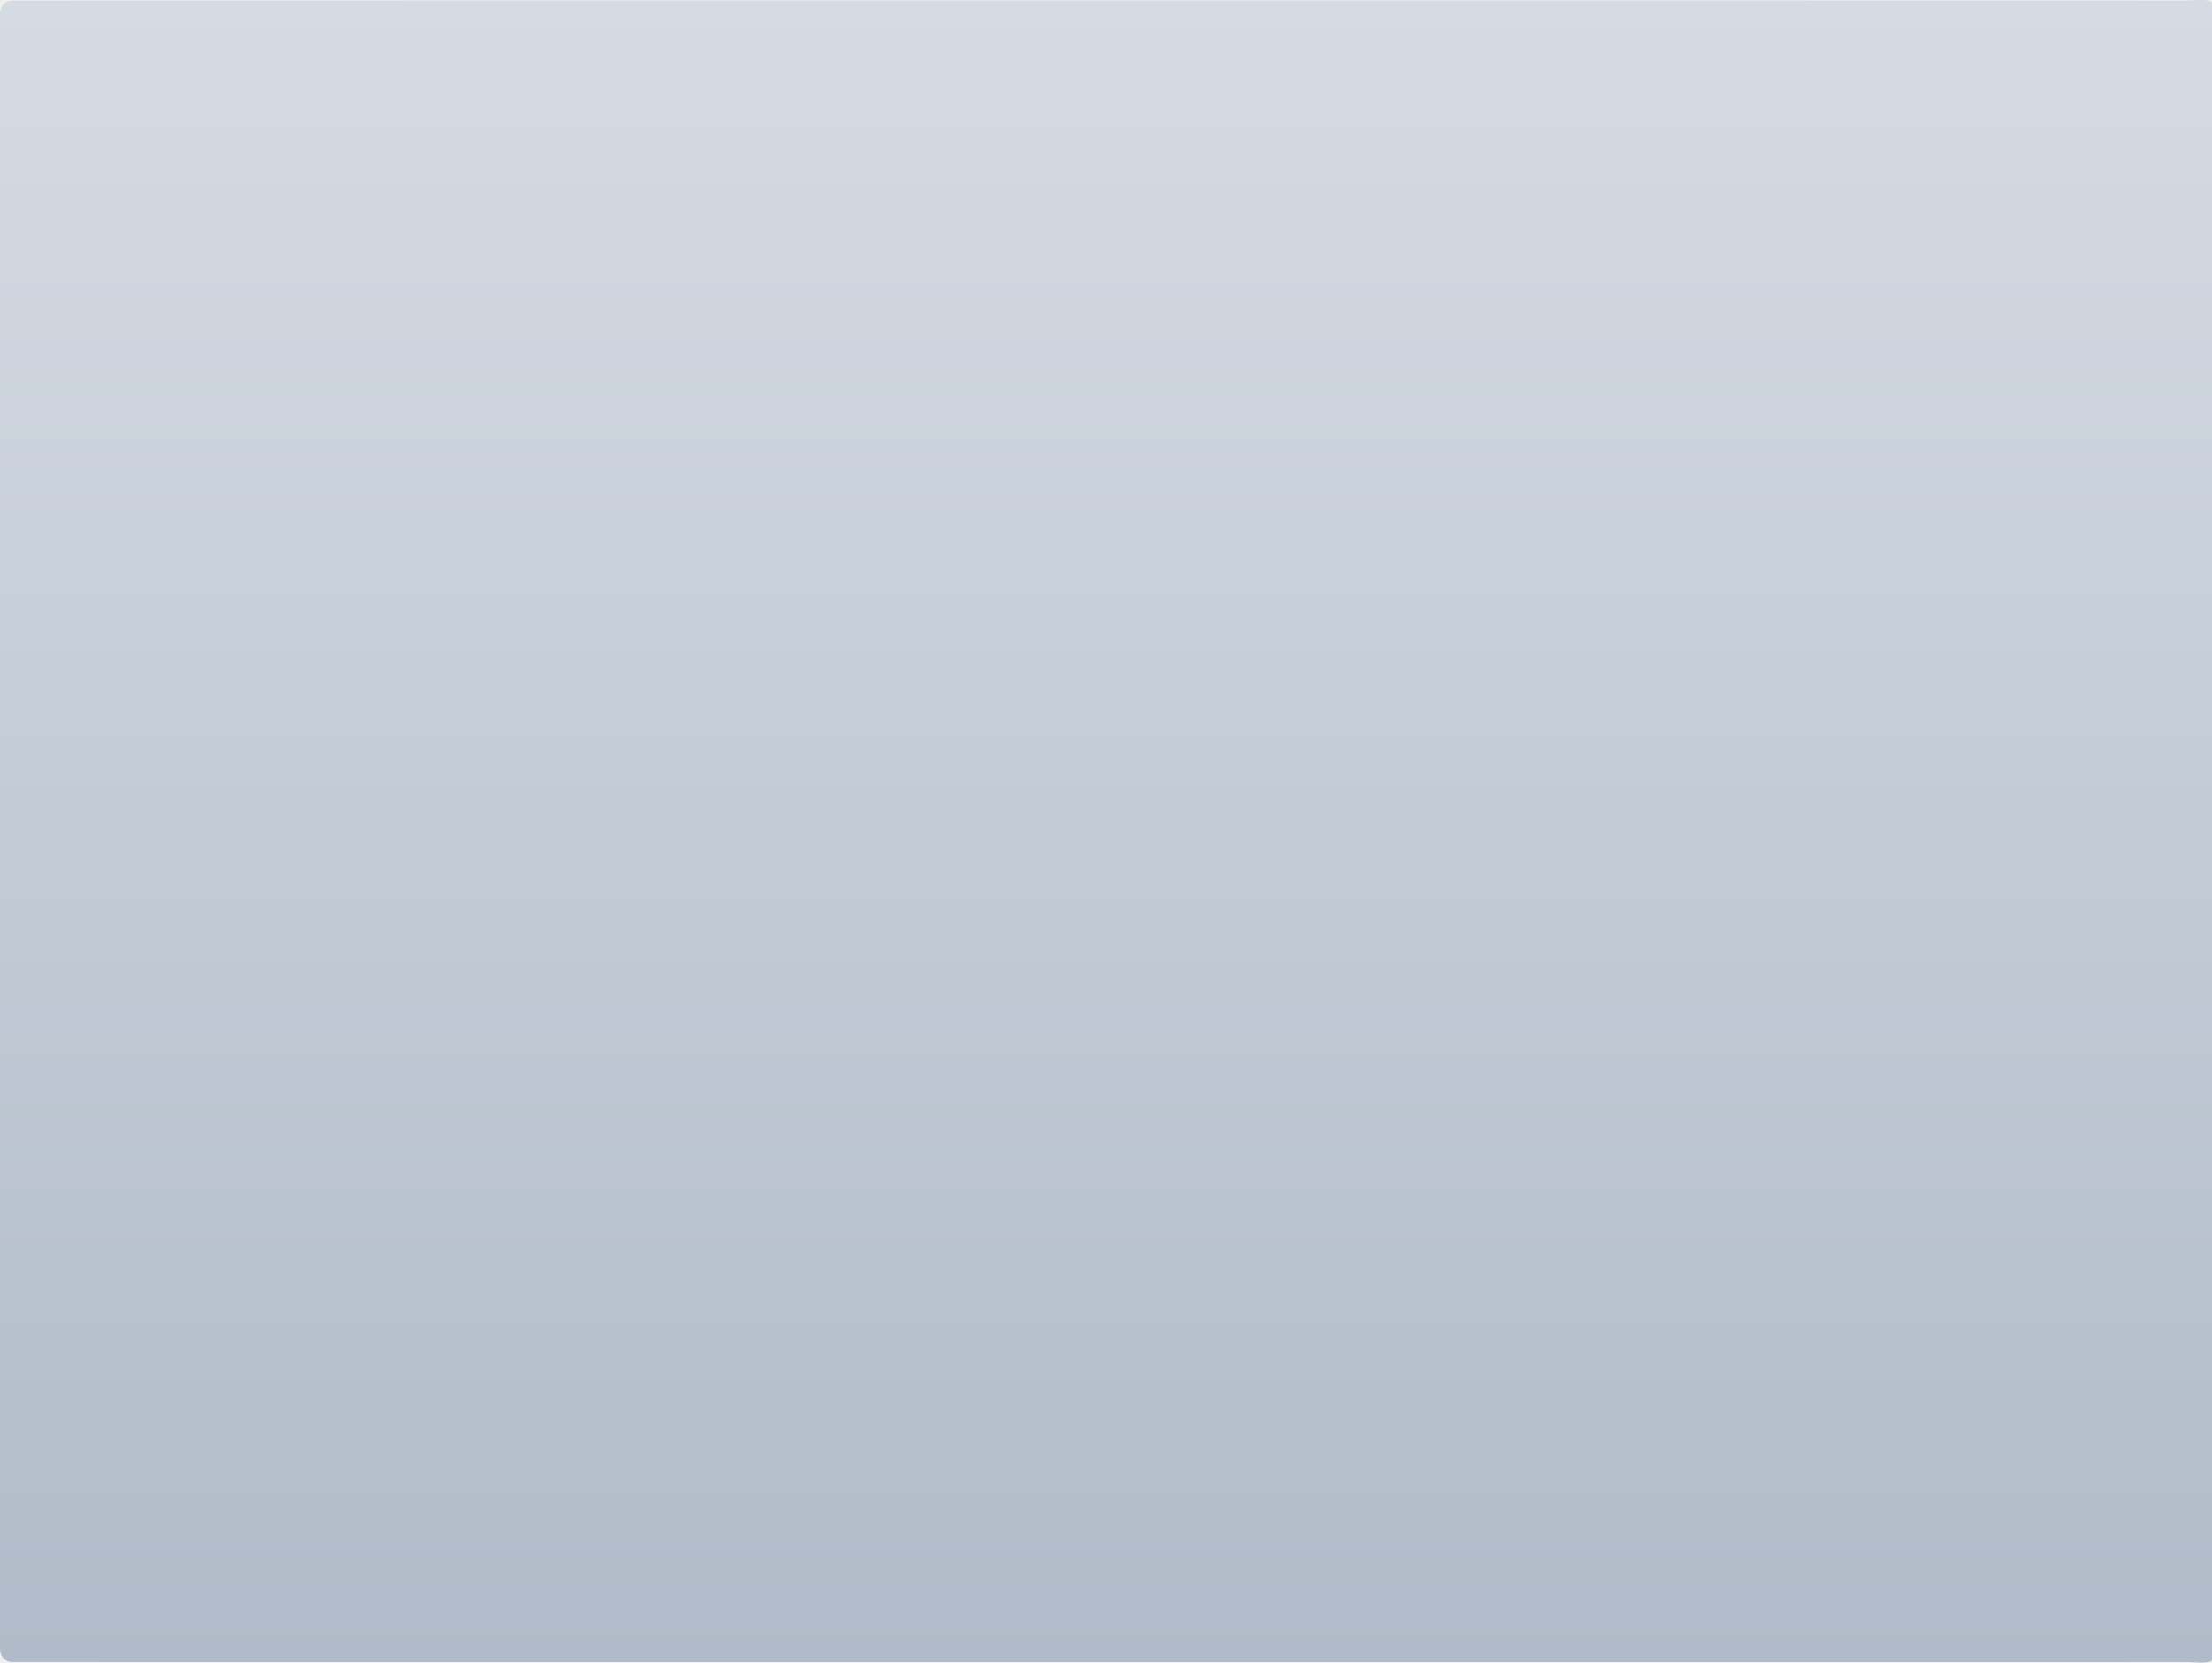
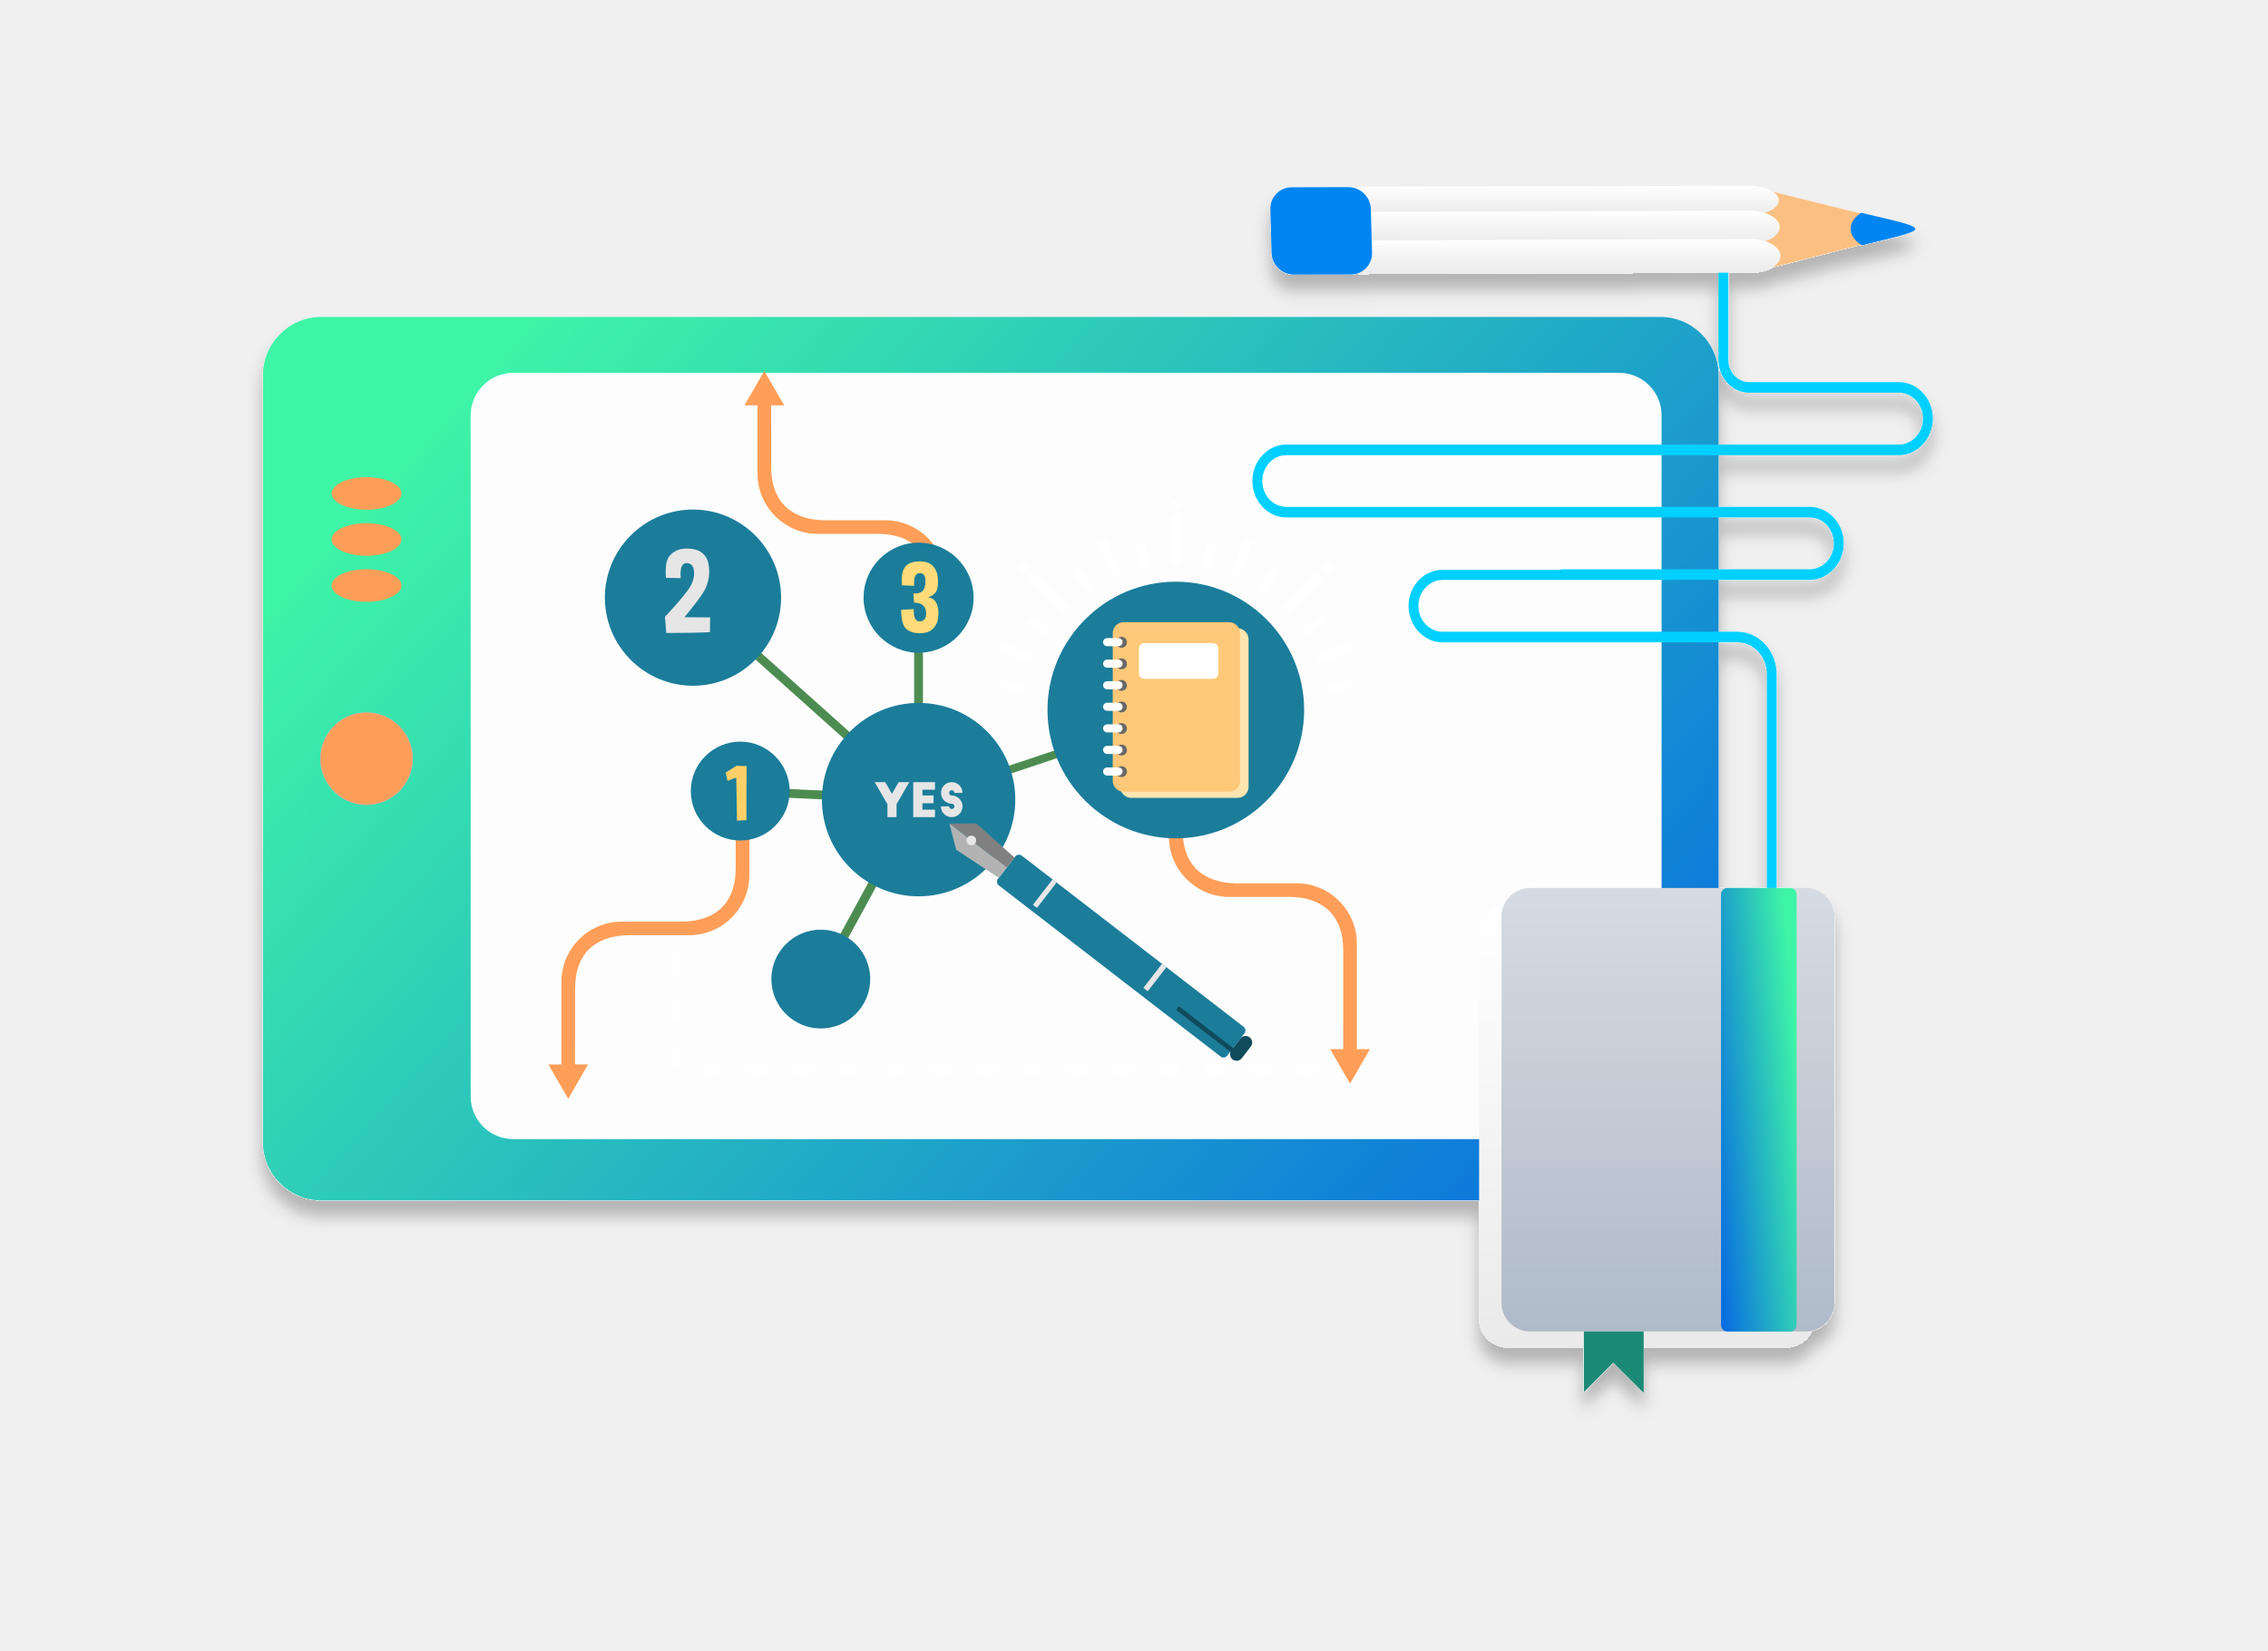
- <svg xmlns="http://www.w3.org/2000/svg" width="552" height="415" viewBox="0 0 552 415" fill="none">
-   <path d="M0 3.48C0 1.617 1.157 0.142 3.021 0.142H8.755L28.552 0.137L101.628 0.125H450.941L527.747 0.139L545.545 0.142C547.053 0.142 550.398 -0.258 551.7 0.286C551.882 0.368 551.999 0.549 551.999 0.749V414.248C551.999 414.449 551.882 414.632 551.7 414.716C550.398 415.259 547.053 414.858 545.545 414.858L527.747 414.862L450.941 414.874H101.629L28.553 414.862L8.756 414.858H3.021C1.157 414.858 0 413.381 0 411.517V3.48Z" fill="url(#paint0_linear_51_19149)" />
+ <svg xmlns="http://www.w3.org/2000/svg" width="441" height="321" viewBox="0 0 441 321" fill="none">
+   <g filter="url(#filter0_d_51_19152)" transform="matrix(0.75 0 0 0.75 48.13 36.13)">
+     <path fill-rule="evenodd" clip-rule="evenodd" d="M19.123 34H366.276C374.587 34 381.399 40.806 381.399 49.153V247.942C381.399 256.253 374.593 263.065 366.276 263.065H19.123C10.806 263.065 4 256.259 4 247.942V49.153C4 40.8 10.806 34 19.123 34Z" fill="url(#paint0_linear_51_19152)" />
+     <path fill-rule="evenodd" clip-rule="evenodd" d="M68.884 48.484H355.583C361.651 48.484 366.614 53.448 366.614 59.516V236.143C366.614 242.211 361.651 247.175 355.583 247.175H68.884C62.816 247.175 57.852 242.211 57.852 236.143V59.516C57.852 53.448 62.816 48.484 68.884 48.484Z" fill="#FDFDFD" />
+     <path fill-rule="evenodd" clip-rule="evenodd" d="M30.858 160.434C37.397 160.434 42.761 155.104 42.761 148.53C42.761 141.957 37.397 136.627 30.858 136.627C24.319 136.627 18.954 141.957 18.954 148.53C18.954 155.104 24.284 160.434 30.858 160.434Z" fill="#FF9E58" stroke="#FAA199" stroke-width="0.2" stroke-miterlimit="10" />
+     <path fill-rule="evenodd" clip-rule="evenodd" d="M30.858 75.54C35.851 75.54 39.914 77.452 39.914 79.766C39.914 82.079 35.857 83.991 30.858 83.991C25.86 83.991 21.803 82.079 21.803 79.766C21.803 77.452 25.825 75.54 30.858 75.54ZM30.858 99.417C35.851 99.417 39.914 101.329 39.914 103.642C39.914 105.955 35.857 107.868 30.858 107.868C25.86 107.868 21.803 105.99 21.803 103.642C21.803 101.294 25.825 99.417 30.858 99.417ZM30.858 87.478C35.851 87.478 39.914 89.391 39.914 91.704C39.914 94.017 35.857 95.929 30.858 95.929C25.86 95.929 21.803 94.017 21.803 91.704C21.803 89.391 25.825 87.478 30.858 87.478Z" fill="#FF9E58" />
+     <path fill-rule="evenodd" clip-rule="evenodd" d="M99.221 190.78H112.726C120.996 190.684 126.569 186.307 126.569 176.937V174.419V166.31C127.748 166.374 128.912 166.488 130.106 166.648V178.7C130.106 187.293 123.079 194.305 114.503 194.305H98.769C90.481 194.402 84.925 198.796 84.925 208.166V222.009H84.911V227.808H88.287L85.719 232.266L83.151 236.725L80.566 232.266L77.998 227.808H81.389V206.389C81.389 197.813 88.398 190.783 96.992 190.783H99.221V190.78Z" fill="#FF9E58" />
+     <path fill-rule="evenodd" clip-rule="evenodd" d="M150.056 90.242H163.561C171.831 90.338 177.404 94.715 177.404 104.085V106.606H177.422V113.487C178.583 113.423 179.765 113.309 180.944 113.149V102.325C180.944 93.732 173.917 86.72 165.341 86.72H149.607C141.337 86.623 135.763 82.229 135.763 72.876V62.716H135.746V56.918H139.137L136.551 52.459L133.983 48L131.415 52.459L128.83 56.918H132.221V74.639C132.221 83.218 139.248 90.245 147.827 90.245H150.056V90.242Z" fill="#FF9E58" />
+     <path fill-rule="evenodd" clip-rule="evenodd" d="M269.752 180.848H256.264C247.995 180.751 242.421 176.357 242.421 167.005V164.486H242.407V157.605C241.242 157.67 240.063 157.783 238.885 157.944V168.767C238.885 177.343 245.911 184.37 254.49 184.37H270.224C278.494 184.466 284.068 188.861 284.068 198.213V218.05H284.082V223.848H280.692L283.277 228.307L285.845 232.766L288.413 228.307L290.998 223.848H287.604V196.454C287.604 187.874 280.578 180.848 272.002 180.848H269.755H269.752Z" fill="#FF9E58" />
+     <path d="M147.63 205.125L172.104 160.202L127.682 158.069L127.793 155.79L170.829 157.859L114.726 107.639L116.229 105.94L172.83 156.615V106.781H175.109V157.794L240.675 135.923L242.21 135.632L242 137.181L239.546 138.442L174.721 160.17L149.617 206.222L147.63 205.125Z" fill="#4D8C51" />
+     <path fill-rule="evenodd" clip-rule="evenodd" d="M115.486 129.625C128.054 129.625 138.329 119.368 138.329 106.782C138.329 94.196 128.054 83.939 115.486 83.939C102.918 83.939 92.644 94.214 92.644 106.782C92.644 119.35 102.901 129.625 115.486 129.625Z" fill="#1B7D9A" />
+     <path fill-rule="evenodd" clip-rule="evenodd" d="M173.979 121.062C181.828 121.062 188.242 114.648 188.242 106.781C188.242 98.914 181.828 92.518 173.979 92.518C166.129 92.518 159.715 98.931 159.715 106.781C159.715 114.631 166.111 121.062 173.979 121.062Z" fill="#1B7D9A" />
+     <path fill-rule="evenodd" clip-rule="evenodd" d="M173.98 184.221C187.792 184.221 199.049 172.963 199.049 159.152C199.049 145.341 187.792 134.08 173.98 134.08C160.169 134.08 148.908 145.338 148.908 159.152C148.908 172.966 160.166 184.221 173.98 184.221Z" fill="#1B7D9A" />
+     <path fill-rule="evenodd" clip-rule="evenodd" d="M148.632 218.485C155.691 218.485 161.442 212.733 161.442 205.675C161.442 198.616 155.691 192.864 148.632 192.864C141.573 192.864 135.807 198.616 135.807 205.675C135.807 212.733 141.573 218.485 148.632 218.485Z" fill="#1B7D9A" />
+     <path fill-rule="evenodd" clip-rule="evenodd" d="M127.73 169.747C134.789 169.747 140.555 163.981 140.555 156.937C140.555 149.893 134.789 144.112 127.73 144.112C120.672 144.112 114.92 149.878 114.92 156.937C114.92 163.996 120.686 169.747 127.73 169.747Z" fill="#1B7D9A" />
+     <path fill-rule="evenodd" clip-rule="evenodd" d="M240.677 169.184C258.994 169.184 273.937 154.241 273.937 135.924C273.937 117.607 258.994 102.646 240.677 102.646C222.36 102.646 207.399 117.59 207.399 135.924C207.399 154.258 222.343 169.184 240.677 169.184Z" fill="#1B7D9A" />
+     <path fill-rule="evenodd" clip-rule="evenodd" d="M171.572 154.611H168.826L167.066 157.649L165.339 154.611H162.593L165.905 160.345V163.689H168.263V160.345L171.575 154.611H171.572ZM172.59 163.689H178.228V161.752H174.98V160.089H177.854V158.069H174.98V156.584H178.228V154.614H172.59V163.692V163.689ZM185.368 157.392C185.368 155.857 184.125 154.614 182.573 154.614C181.021 154.614 179.795 155.857 179.795 157.41C179.795 158.962 181.023 160.205 182.573 160.205C182.944 160.205 183.267 160.512 183.267 160.9C183.267 161.288 182.944 161.577 182.573 161.577C182.202 161.577 181.893 161.27 181.893 160.882H179.777C179.777 162.481 181.021 163.692 182.573 163.692C184.125 163.692 185.368 162.464 185.368 160.914C185.368 160.252 185.144 159.654 184.77 159.169C184.254 158.507 183.463 158.087 182.573 158.087C182.202 158.087 181.893 157.78 181.893 157.392C181.893 157.004 182.199 156.715 182.573 156.715C182.946 156.715 183.267 157.022 183.267 157.41L185.368 157.392Z" fill="#E6E6E6" />
+     <path fill-rule="evenodd" clip-rule="evenodd" d="M169.649 103.584C169.617 103.149 169.6 102.729 169.6 102.341C169.6 101.001 169.792 99.965 170.198 99.256C170.715 98.319 171.555 97.753 172.734 97.529C173.3 97.432 173.849 97.368 174.365 97.368C174.882 97.368 175.398 97.432 175.882 97.546C176.804 97.774 177.563 98.29 178.112 99.081C178.678 99.872 178.97 100.954 179.016 102.329V102.717C179.016 103.896 178.838 104.768 178.468 105.317C178.048 105.93 177.371 106.4 176.431 106.706C177.207 106.82 177.805 107.109 178.191 107.561C178.579 108.013 178.853 108.611 178.999 109.353C179.095 109.79 179.127 110.24 179.127 110.742C179.127 111.162 179.095 111.597 179.046 112.081C178.917 113.132 178.479 114.036 177.753 114.812C177.026 115.571 175.912 115.977 174.394 116.009H174.202C172.781 116.009 171.648 115.638 170.793 114.894C169.921 114.135 169.469 112.519 169.469 110.015V109.933L172.731 109.755V110.176C172.731 111.935 173.183 112.84 174.105 112.907C174.187 112.907 174.251 112.924 174.298 112.924C175.17 112.924 175.704 112.455 175.879 111.535C175.929 111.276 175.944 111.019 175.944 110.791C175.944 110.129 175.766 109.548 175.378 109.064C174.861 108.401 174.003 108.077 172.792 108.077L172.646 105.688H173.049C174.099 105.688 174.826 105.396 175.214 104.783C175.585 104.217 175.763 103.49 175.763 102.586C175.763 102.425 175.763 102.23 175.745 102.052C175.664 100.969 175.179 100.435 174.292 100.435H174.132C173.244 100.499 172.807 101.372 172.807 103.085C172.807 103.277 172.807 103.505 172.821 103.73L169.641 103.584H169.649Z" fill="#FFDB79" />
+     <path fill-rule="evenodd" clip-rule="evenodd" d="M108.478 101.646C108.429 101.033 108.414 100.467 108.414 99.95C108.414 98.123 108.738 96.816 109.4 96.008C110.255 94.975 111.323 94.359 112.648 94.149C113.115 94.085 113.57 94.053 114.023 94.053C114.831 94.053 115.607 94.166 116.348 94.391C117.495 94.747 118.382 95.442 118.98 96.492C119.447 97.379 119.692 98.494 119.692 99.851C119.692 100.125 119.675 100.4 119.675 100.691C119.546 102.451 119.03 104.068 118.093 105.538C117.157 107.009 115.54 109.125 113.264 111.856L119.935 111.905L119.885 115.734C116.961 115.88 113.197 115.944 108.577 115.944L108.221 111.76C110.999 108.771 112.972 106.478 114.151 104.861C115.234 103.376 115.782 101.937 115.782 100.499V100.128C115.668 98.593 115.023 97.817 113.845 97.817H113.795C112.777 97.849 112.26 98.786 112.26 100.613C112.26 100.951 112.278 101.325 112.31 101.727L108.481 101.646H108.478Z" fill="#E6E6E6" />
+     <path fill-rule="evenodd" clip-rule="evenodd" d="M129.412 150.444C129.362 153.578 129.348 156.695 129.348 159.814C129.348 161.363 129.348 162.916 129.362 164.465L126.891 164.597C126.841 160.608 126.777 156.89 126.713 153.482C126.164 153.596 125.402 153.884 124.451 154.322L123.967 152.142L126.73 150.383L129.412 150.447V150.444Z" fill="#FFD068" />
+     <path fill-rule="evenodd" clip-rule="evenodd" d="M226.252 155.839V117.586C226.252 116.019 227.545 114.727 229.112 114.727H256.688C258.255 114.727 259.53 116.019 259.53 117.586V155.839C259.53 157.406 258.255 158.699 256.688 158.699H229.112C227.545 158.699 226.252 157.406 226.252 155.839Z" fill="#FFE5AF" />
+     <path fill-rule="evenodd" clip-rule="evenodd" d="M224.312 154.273V115.973C224.312 114.424 225.587 113.146 227.14 113.146H254.488C256.037 113.146 257.315 114.421 257.315 115.973V154.273C257.315 155.825 256.04 157.1 254.488 157.1H227.14C225.59 157.1 224.312 155.825 224.312 154.273Z" fill="#FEC878" />
+     <path fill-rule="evenodd" clip-rule="evenodd" d="M232.534 118.559H250.255C251.046 118.559 251.708 119.203 251.708 119.997V126.394C251.708 127.184 251.046 127.832 250.255 127.832H232.534C231.743 127.832 231.095 127.184 231.095 126.394V119.997C231.095 119.206 231.74 118.559 232.534 118.559Z" fill="white" />
+     <path fill-rule="evenodd" clip-rule="evenodd" d="M225.17 151.901C225.17 151.11 225.8 150.479 226.576 150.479C227.353 150.479 227.998 151.11 227.998 151.901C227.998 152.691 227.367 153.307 226.576 153.307C225.786 153.307 225.17 152.677 225.17 151.901Z" fill="#686868" />
+     <path fill-rule="evenodd" clip-rule="evenodd" d="M221.808 151.851C221.808 151.271 222.292 150.801 222.876 150.801H225.8C226.38 150.801 226.868 151.271 226.868 151.851C226.868 152.432 226.383 152.902 225.8 152.902H222.876C222.295 152.902 221.808 152.432 221.808 151.851Z" fill="white" />
+     <path fill-rule="evenodd" clip-rule="evenodd" d="M225.17 146.309C225.17 145.518 225.8 144.888 226.576 144.888C227.353 144.888 227.998 145.518 227.998 146.309C227.998 147.1 227.367 147.715 226.576 147.715C225.786 147.715 225.17 147.085 225.17 146.309Z" fill="#686868" />
+     <path fill-rule="evenodd" clip-rule="evenodd" d="M221.808 146.262C221.808 145.682 222.292 145.212 222.876 145.212H225.8C226.38 145.212 226.868 145.682 226.868 146.262C226.868 146.843 226.383 147.313 225.8 147.313H222.876C222.295 147.313 221.808 146.843 221.808 146.262Z" fill="white" />
+     <path fill-rule="evenodd" clip-rule="evenodd" d="M225.17 140.721C225.17 139.93 225.8 139.3 226.576 139.3C227.353 139.3 227.998 139.93 227.998 140.721C227.998 141.512 227.367 142.127 226.576 142.127C225.786 142.127 225.17 141.497 225.17 140.721Z" fill="#686868" />
+     <path fill-rule="evenodd" clip-rule="evenodd" d="M221.808 140.672C221.808 140.091 222.292 139.621 222.876 139.621H225.8C226.38 139.621 226.868 140.088 226.868 140.672C226.868 141.252 226.383 141.722 225.8 141.722H222.876C222.295 141.722 221.808 141.252 221.808 140.672Z" fill="white" />
+     <path fill-rule="evenodd" clip-rule="evenodd" d="M225.17 135.13C225.17 134.339 225.8 133.709 226.576 133.709C227.353 133.709 227.998 134.339 227.998 135.13C227.998 135.921 227.367 136.537 226.576 136.537C225.786 136.537 225.17 135.906 225.17 135.13Z" fill="#686868" />
+     <path fill-rule="evenodd" clip-rule="evenodd" d="M221.808 135.083C221.808 134.502 222.292 134.032 222.876 134.032H225.8C226.38 134.032 226.868 134.502 226.868 135.083C226.868 135.663 226.383 136.133 225.8 136.133H222.876C222.295 136.133 221.808 135.663 221.808 135.083Z" fill="white" />
+     <path fill-rule="evenodd" clip-rule="evenodd" d="M225.17 129.542C225.17 128.751 225.8 128.121 226.576 128.121C227.353 128.121 227.998 128.751 227.998 129.542C227.998 130.333 227.367 130.949 226.576 130.949C225.786 130.949 225.17 130.318 225.17 129.542Z" fill="#686868" />
+     <path fill-rule="evenodd" clip-rule="evenodd" d="M221.808 129.493C221.808 128.912 222.292 128.442 222.876 128.442H225.8C226.38 128.442 226.868 128.909 226.868 129.493C226.868 130.074 226.383 130.543 225.8 130.543H222.876C222.295 130.543 221.808 130.074 221.808 129.493Z" fill="white" />
+     <path fill-rule="evenodd" clip-rule="evenodd" d="M225.17 123.954C225.17 123.164 225.8 122.533 226.576 122.533C227.353 122.533 227.998 123.164 227.998 123.954C227.998 124.745 227.367 125.358 226.576 125.358C225.786 125.358 225.17 124.728 225.17 123.954Z" fill="#686868" />
+     <path fill-rule="evenodd" clip-rule="evenodd" d="M221.808 123.904C221.808 123.323 222.292 122.854 222.876 122.854H225.8C226.38 122.854 226.868 123.323 226.868 123.904C226.868 124.485 226.383 124.955 225.8 124.955H222.876C222.295 124.955 221.808 124.485 221.808 123.904Z" fill="white" />
+     <path fill-rule="evenodd" clip-rule="evenodd" d="M225.17 118.362C225.17 117.572 225.8 116.941 226.576 116.941C227.353 116.941 227.998 117.572 227.998 118.362C227.998 119.153 227.367 119.769 226.576 119.769C225.786 119.769 225.17 119.139 225.17 118.362Z" fill="#686868" />
+     <path fill-rule="evenodd" clip-rule="evenodd" d="M221.808 118.316C221.808 117.735 222.292 117.266 222.876 117.266H225.8C226.38 117.266 226.868 117.735 226.868 118.316C226.868 118.897 226.383 119.367 225.8 119.367H222.876C222.295 119.367 221.808 118.897 221.808 118.316Z" fill="white" />
+     <path fill-rule="evenodd" clip-rule="evenodd" d="M194.784 181.396L252.291 225.771C252.807 226.174 253.566 226.077 253.971 225.561L258.462 219.745C258.865 219.211 258.769 218.453 258.252 218.05L200.728 173.675C200.212 173.272 199.453 173.369 199.048 173.885L194.557 179.701C194.154 180.235 194.25 180.993 194.784 181.396Z" fill="#1B7D9A" />
+     <path fill-rule="evenodd" clip-rule="evenodd" d="M198.823 174.174L188.969 165.323L181.975 165.355L196.804 176.791L198.823 174.174Z" fill="#808080" />
+     <path fill-rule="evenodd" clip-rule="evenodd" d="M194.77 179.423L183.72 172.14L181.975 165.355L196.804 176.791L194.77 179.423Z" fill="#B3B3B3" />
+     <path fill-rule="evenodd" clip-rule="evenodd" d="M188.42 168.731C188.969 169.166 189.065 169.96 188.645 170.508C188.225 171.057 187.434 171.156 186.885 170.736C186.337 170.316 186.223 169.525 186.658 168.976C187.078 168.41 187.869 168.314 188.417 168.734L188.42 168.731Z" fill="#E6E6E6" />
+     <path fill-rule="evenodd" clip-rule="evenodd" d="M259.802 220.777C260.546 221.358 260.689 222.426 260.109 223.167L257.765 226.205C257.199 226.932 256.134 227.077 255.39 226.511C254.646 225.931 254.518 224.863 255.084 224.121L257.427 221.084C257.993 220.34 259.076 220.211 259.802 220.777Z" fill="#104B5C" />
+     <path fill-rule="evenodd" clip-rule="evenodd" d="M256.652 224.429L241.467 212.716L240.726 213.67L255.908 225.38L256.652 224.429Z" fill="#104B5C" />
+     <path d="M237.08 201.724L232.261 207.972L233.391 208.843L238.21 202.596L237.08 201.724Z" fill="#E6E6E6" />
+     <path fill-rule="evenodd" clip-rule="evenodd" d="M208.71 179.829L209.76 180.634L204.671 187.226L203.621 186.418L208.71 179.829Z" fill="#E6E6E6" />
+     <path d="M109.382 200.471C109.382 199.648 110.062 198.985 110.867 198.985C111.673 198.985 112.352 199.648 112.352 200.471V203.444C112.352 204.252 111.69 204.929 110.867 204.929C110.044 204.929 109.382 204.25 109.382 203.444V200.471ZM276.102 227.804C276.925 227.804 277.587 228.466 277.587 229.289C277.587 230.112 276.925 230.775 276.102 230.775H273.146C272.323 230.775 271.661 230.112 271.661 229.289C271.661 228.466 272.323 227.804 273.146 227.804H276.102ZM264.229 227.804C265.051 227.804 265.714 228.466 265.714 229.289C265.714 230.112 265.051 230.775 264.229 230.775H261.255C260.447 230.775 259.77 230.112 259.77 229.289C259.77 228.466 260.45 227.804 261.255 227.804H264.229ZM252.355 227.804C253.178 227.804 253.84 228.466 253.84 229.289C253.84 230.112 253.178 230.775 252.355 230.775H249.382C248.559 230.775 247.896 230.112 247.896 229.289C247.896 228.466 248.559 227.804 249.382 227.804H252.355ZM240.484 227.804C241.293 227.804 241.955 228.466 241.955 229.289C241.955 230.112 241.293 230.775 240.484 230.775H237.514C236.691 230.775 236.028 230.112 236.028 229.289C236.028 228.466 236.691 227.804 237.514 227.804H240.484ZM228.593 227.804C229.416 227.804 230.079 228.466 230.079 229.289C230.079 230.112 229.416 230.775 228.593 230.775H225.62C224.811 230.775 224.149 230.112 224.149 229.289C224.149 228.466 224.811 227.804 225.62 227.804H228.593ZM216.723 227.804C217.545 227.804 218.208 228.466 218.208 229.289C218.208 230.112 217.545 230.775 216.723 230.775H213.749C212.926 230.775 212.264 230.112 212.264 229.289C212.264 228.466 212.926 227.804 213.749 227.804H216.723ZM204.849 227.804C205.657 227.804 206.334 228.466 206.334 229.289C206.334 230.112 205.657 230.775 204.849 230.775H201.876C201.053 230.775 200.39 230.112 200.39 229.289C200.39 228.466 201.053 227.804 201.876 227.804H204.849ZM192.961 227.804C193.784 227.804 194.446 228.466 194.446 229.289C194.446 230.112 193.784 230.775 192.961 230.775H190.005C189.182 230.775 188.52 230.112 188.52 229.289C188.52 228.466 189.182 227.804 190.005 227.804H192.961ZM181.087 227.804C181.91 227.804 182.573 228.466 182.573 229.289C182.573 230.112 181.91 230.775 181.087 230.775H178.114C177.305 230.775 176.628 230.112 176.628 229.289C176.628 228.466 177.305 227.804 178.114 227.804H181.087ZM169.214 227.804C170.037 227.804 170.699 228.466 170.699 229.289C170.699 230.112 170.037 230.775 169.214 230.775H166.24C165.417 230.775 164.755 230.112 164.755 229.289C164.755 228.466 165.417 227.804 166.24 227.804H169.214ZM157.34 227.804C158.148 227.804 158.811 228.466 158.811 229.289C158.811 230.112 158.148 230.775 157.34 230.775H154.367C153.544 230.775 152.881 230.112 152.881 229.289C152.881 228.466 153.544 227.804 154.367 227.804H157.34ZM145.452 227.804C146.275 227.804 146.937 228.466 146.937 229.289C146.937 230.112 146.275 230.775 145.452 230.775H142.478C141.67 230.775 141.008 230.112 141.008 229.289C141.008 228.466 141.67 227.804 142.478 227.804H145.452ZM133.578 227.804C134.401 227.804 135.064 228.466 135.064 229.289C135.064 230.112 134.401 230.775 133.578 230.775H130.605C129.782 230.775 129.12 230.112 129.12 229.289C129.12 228.466 129.782 227.804 130.605 227.804H133.578ZM121.705 227.804C122.513 227.804 123.19 228.466 123.19 229.289C123.19 230.112 122.51 230.775 121.705 230.775H118.731C117.908 230.775 117.246 230.112 117.246 229.289C117.246 228.466 117.908 227.804 118.731 227.804H121.705ZM112.352 227.188C112.352 228.011 111.69 228.674 110.867 228.674C110.044 228.674 109.382 228.011 109.382 227.188V224.215C109.382 223.407 110.062 222.744 110.867 222.744C111.673 222.744 112.352 223.407 112.352 224.215V227.188ZM112.352 215.318C112.352 216.141 111.69 216.803 110.867 216.803C110.044 216.803 109.382 216.141 109.382 215.318V212.344C109.382 211.521 110.062 210.859 110.867 210.859C111.673 210.859 112.352 211.521 112.352 212.344V215.318Z" fill="#FEFEFE" />
+     <path fill-rule="evenodd" clip-rule="evenodd" d="M239.66 97.978H241.679V85.363H239.66V97.978ZM203.992 121.886L203.233 123.759L194.301 120.123L195.06 118.25L203.992 121.886ZM226.286 100.61L224.413 101.386L220.73 92.486L222.589 91.71L226.289 100.61H226.286ZM201.556 129.382L201.167 131.369L194.981 130.19L195.352 128.203L201.556 129.382ZM207.853 115.005L206.738 116.686L201.488 113.213L202.603 111.532L207.853 115.005ZM219.114 104.228L217.433 105.361L213.896 100.143L215.577 99.011L219.114 104.228ZM233.701 98.559L231.714 98.961L230.453 92.79L232.44 92.387L233.701 98.559ZM201.214 97.753L199.793 99.207L201.1 100.499L202.521 99.046L201.214 97.753ZM212.846 109.172L211.424 110.625L202.428 101.789L203.849 100.336L212.846 109.172ZM277.346 121.886L278.105 123.759L287.037 120.123L286.261 118.25L277.343 121.886H277.346ZM255.055 100.61L256.929 101.386L260.611 92.486L258.738 91.71L255.055 100.61ZM279.786 129.382L280.174 131.369L286.36 130.19L285.99 128.203L279.786 129.382ZM273.486 115.005L274.6 116.686L279.85 113.213L278.735 111.532L273.486 115.005ZM262.228 104.228L263.909 105.361L267.445 100.143L265.765 99.011L262.228 104.228ZM247.64 98.559L249.628 98.961L250.888 92.79L248.901 92.387L247.64 98.559ZM280.124 97.753L281.545 99.207L280.221 100.499L278.814 99.046L280.121 97.753H280.124ZM239.66 81.681H241.679V83.522H239.66V81.681ZM268.496 109.172L269.917 110.625L278.913 101.789L277.492 100.336L268.496 109.172Z" fill="white" />
+     <path d="M428.106 53.644H389.266C384.923 53.644 381.346 49.82 381.346 45.134V42.388V15.43C381.346 14.978 381.521 14.599 381.798 14.286C382.075 13.973 382.46 13.798 382.876 13.798H383.918V45.134C383.918 46.73 384.508 48.157 385.484 49.199C386.459 50.241 387.814 50.904 389.272 50.904H428.112C432.979 50.904 436.936 55.18 436.936 60.353C436.936 65.563 432.973 69.839 428.112 69.839H269.341C267.637 69.839 266.077 70.568 264.927 71.784C263.783 73.037 263.084 74.706 263.084 76.543C263.084 78.385 263.783 80.084 264.927 81.3C266.071 82.517 267.637 83.246 269.341 83.246H403.238V83.282C403.341 83.246 403.413 83.246 403.479 83.246H405.009C409.869 83.246 413.832 87.516 413.832 92.731C413.832 97.905 409.869 102.181 405.009 102.181L309.818 102.181C308.114 102.181 306.554 102.946 305.404 104.163C304.259 105.379 303.561 107.048 303.561 108.884C303.561 110.764 304.253 112.432 305.404 113.642C306.548 114.859 308.114 115.624 309.818 115.624L386.212 115.624C391.837 115.624 396.427 120.556 396.427 126.603V221.383C396.427 222.389 396.047 223.364 395.385 224.057C394.969 224.509 394.445 224.822 393.891 224.996V126.603C393.891 124.309 393.024 122.261 391.633 120.767C390.278 119.346 388.471 118.436 386.459 118.37L309.752 118.37C308.325 118.37 306.97 117.991 305.789 117.328V117.292C304.988 116.84 304.229 116.286 303.603 115.588C302.007 113.883 301.031 111.522 300.995 108.951C301.031 103.777 304.958 99.573 309.752 99.573H340.498V99.435L405.009 99.435C406.744 99.435 408.31 98.67 409.424 97.453C410.568 96.237 411.267 94.569 411.267 92.731C411.267 90.889 410.574 89.19 409.424 87.974C408.31 86.757 406.75 85.992 405.009 85.992H269.341C264.511 85.992 260.518 81.752 260.518 76.543C260.518 73.971 261.494 71.61 263.054 69.906L263.126 69.869C263.891 69.038 264.794 68.376 265.8 67.888C266.776 67.4 267.848 67.123 268.998 67.087H428.118C429.859 67.087 431.419 66.322 432.533 65.105C433.677 63.889 434.376 62.184 434.376 60.347C434.376 58.505 433.683 56.836 432.533 55.62C431.419 54.403 429.859 53.638 428.118 53.638L428.106 53.644Z" fill="#00D0FF" />
+     <path fill-rule="evenodd" clip-rule="evenodd" d="M410.779 17.2L395.493 21.127C383.683 14.49 382.328 7.925 394.975 1.427L410.472 5.281C439.272 12.436 438.61 9.937 410.785 17.2H410.779Z" fill="#FBC081" />
+     <path fill-rule="evenodd" clip-rule="evenodd" d="M418.311 6.986C437.211 11.431 436.861 10.913 418.522 15.43C416.752 14.316 415.674 12.858 415.637 11.226C415.565 9.63 416.607 8.137 418.311 6.986Z" fill="#0085F2" />
+     <path fill-rule="evenodd" clip-rule="evenodd" d="M298.871 7.751L308.08 7.715L389.513 7.54C393.68 7.54 397.053 5.836 397.017 3.752C396.945 1.668 393.476 0 389.302 0L298.66 0.175C298.311 0.175 297.968 0.211 297.654 0.211L288.343 0.247C284.766 0.247 281.845 1.704 281.917 3.475L282.019 7.781L298.871 7.745V7.751Z" fill="url(#paint1_linear_51_19152)" />
+     <path fill-rule="evenodd" clip-rule="evenodd" d="M298.872 6.71L308.08 6.674L389.513 6.433C393.681 6.433 397.156 8.342 397.228 10.673C397.265 13.034 393.892 14.979 389.724 14.979L308.285 15.256L299.046 15.292L282.231 15.328L282.02 6.782L298.872 6.71Z" fill="url(#paint2_linear_51_19152)" />
+     <path fill-rule="evenodd" clip-rule="evenodd" d="M299.258 22.832H302.907L389.936 22.519C394.103 22.519 397.476 20.537 397.44 18.14C397.368 15.743 393.899 13.798 389.725 13.798L308.286 14.075L299.077 14.111L282.225 14.183L282.328 19.188C282.4 21.067 284.863 22.627 287.989 22.874L299.246 22.838L299.258 22.832Z" fill="url(#paint3_linear_51_19152)" />
+     <path fill-rule="evenodd" clip-rule="evenodd" d="M265.175 6.053L265.488 17.376C265.554 20.502 268.198 23.037 271.324 23.037L286.02 23.001C289.145 23.001 291.615 20.465 291.542 17.34L291.229 6.011C291.157 2.885 288.519 0.35 285.429 0.35L270.698 0.386C267.572 0.386 265.103 2.957 265.175 6.047V6.053Z" fill="#0085F2" />
+     <path fill-rule="evenodd" clip-rule="evenodd" d="M406.329 293.751V193.696C406.329 189.594 402.992 186.228 398.897 186.228H326.769C322.667 186.228 319.3 189.6 319.3 193.696V293.751C319.3 297.852 322.673 301.183 326.769 301.183H398.897C402.998 301.183 406.329 297.846 406.329 293.751Z" fill="url(#paint4_linear_51_19152)" />
+     <path fill-rule="evenodd" clip-rule="evenodd" d="M411.406 289.651V189.451C411.406 185.385 408.069 182.049 404.004 182.049H332.502C328.437 182.049 325.1 185.385 325.1 189.451V289.651C325.1 293.716 328.437 297.053 332.502 297.053H404.004C408.069 297.053 411.406 293.716 411.406 289.651Z" fill="url(#paint5_linear_51_19152)" />
+     <path fill-rule="evenodd" clip-rule="evenodd" d="M401.606 295.348V183.753C401.606 182.814 400.877 182.049 399.938 182.049H383.713C382.773 182.049 382.008 182.814 382.008 183.753V295.348C382.008 296.288 382.773 297.053 383.713 297.053H399.938C400.877 297.053 401.606 296.288 401.606 295.348Z" fill="url(#paint6_linear_51_19152)" />
+     <path fill-rule="evenodd" clip-rule="evenodd" d="M361.965 297.052H346.469V312.753L354.076 305.146L361.965 313V297.052Z" fill="#1B8A75" />
+   </g>
  <defs>
-     <linearGradient id="paint0_linear_51_19149" x1="275.999" y1="415.001" x2="275.999" y2="0" gradientUnits="userSpaceOnUse">
+     <filter id="filter0_d_51_19152" x="0" y="0" width="440.936" height="321" filterUnits="userSpaceOnUse" color-interpolation-filters="sRGB">
+       <feFlood flood-opacity="0" result="BackgroundImageFix" />
+       <feColorMatrix in="SourceAlpha" type="matrix" values="0 0 0 0 0 0 0 0 0 0 0 0 0 0 0 0 0 0 127 0" result="hardAlpha" />
+       <feOffset dy="4" />
+       <feGaussianBlur stdDeviation="2" />
+       <feComposite in2="hardAlpha" operator="out" />
+       <feColorMatrix type="matrix" values="0 0 0 0 0 0 0 0 0 0 0 0 0 0 0 0 0 0 0.25 0" />
+       <feBlend mode="normal" in2="BackgroundImageFix" result="effect1_dropShadow_51_19152" />
+       <feBlend mode="normal" in="SourceGraphic" in2="effect1_dropShadow_51_19152" result="shape" />
+     </filter>
+     <linearGradient id="paint0_linear_51_19152" x1="4" y1="112.217" x2="275.674" y2="357.621" gradientUnits="userSpaceOnUse">
+       <stop stop-color="#3EF4A7" />
+       <stop offset="1" stop-color="#096EE0" />
+     </linearGradient>
+     <linearGradient id="paint1_linear_51_19152" x1="339.466" y1="0" x2="339.466" y2="7.781" gradientUnits="userSpaceOnUse">
+       <stop stop-color="white" />
+       <stop offset="1" stop-color="#EAEAEA" />
+     </linearGradient>
+     <linearGradient id="paint2_linear_51_19152" x1="339.624" y1="6.433" x2="339.624" y2="15.328" gradientUnits="userSpaceOnUse">
+       <stop stop-color="white" />
+       <stop offset="1" stop-color="#EAEAEA" />
+     </linearGradient>
+     <linearGradient id="paint3_linear_51_19152" x1="339.833" y1="13.798" x2="339.833" y2="22.874" gradientUnits="userSpaceOnUse">
+       <stop stop-color="white" />
+       <stop offset="1" stop-color="#EAEAEA" />
+     </linearGradient>
+     <linearGradient id="paint4_linear_51_19152" x1="362.815" y1="186.228" x2="362.815" y2="301.183" gradientUnits="userSpaceOnUse">
+       <stop stop-color="white" />
+       <stop offset="1" stop-color="#EAEAEA" />
+     </linearGradient>
+     <linearGradient id="paint5_linear_51_19152" x1="368.253" y1="297.053" x2="368.253" y2="182.049" gradientUnits="userSpaceOnUse">
      <stop stop-color="#B0BBC9" />
      <stop offset="1" stop-color="#D5DBE2" />
    </linearGradient>
+     <linearGradient id="paint6_linear_51_19152" x1="401.606" y1="221.318" x2="376.209" y2="223.691" gradientUnits="userSpaceOnUse">
+       <stop stop-color="#3EF4A7" />
+       <stop offset="1" stop-color="#096EE0" />
+     </linearGradient>
  </defs>
</svg>
